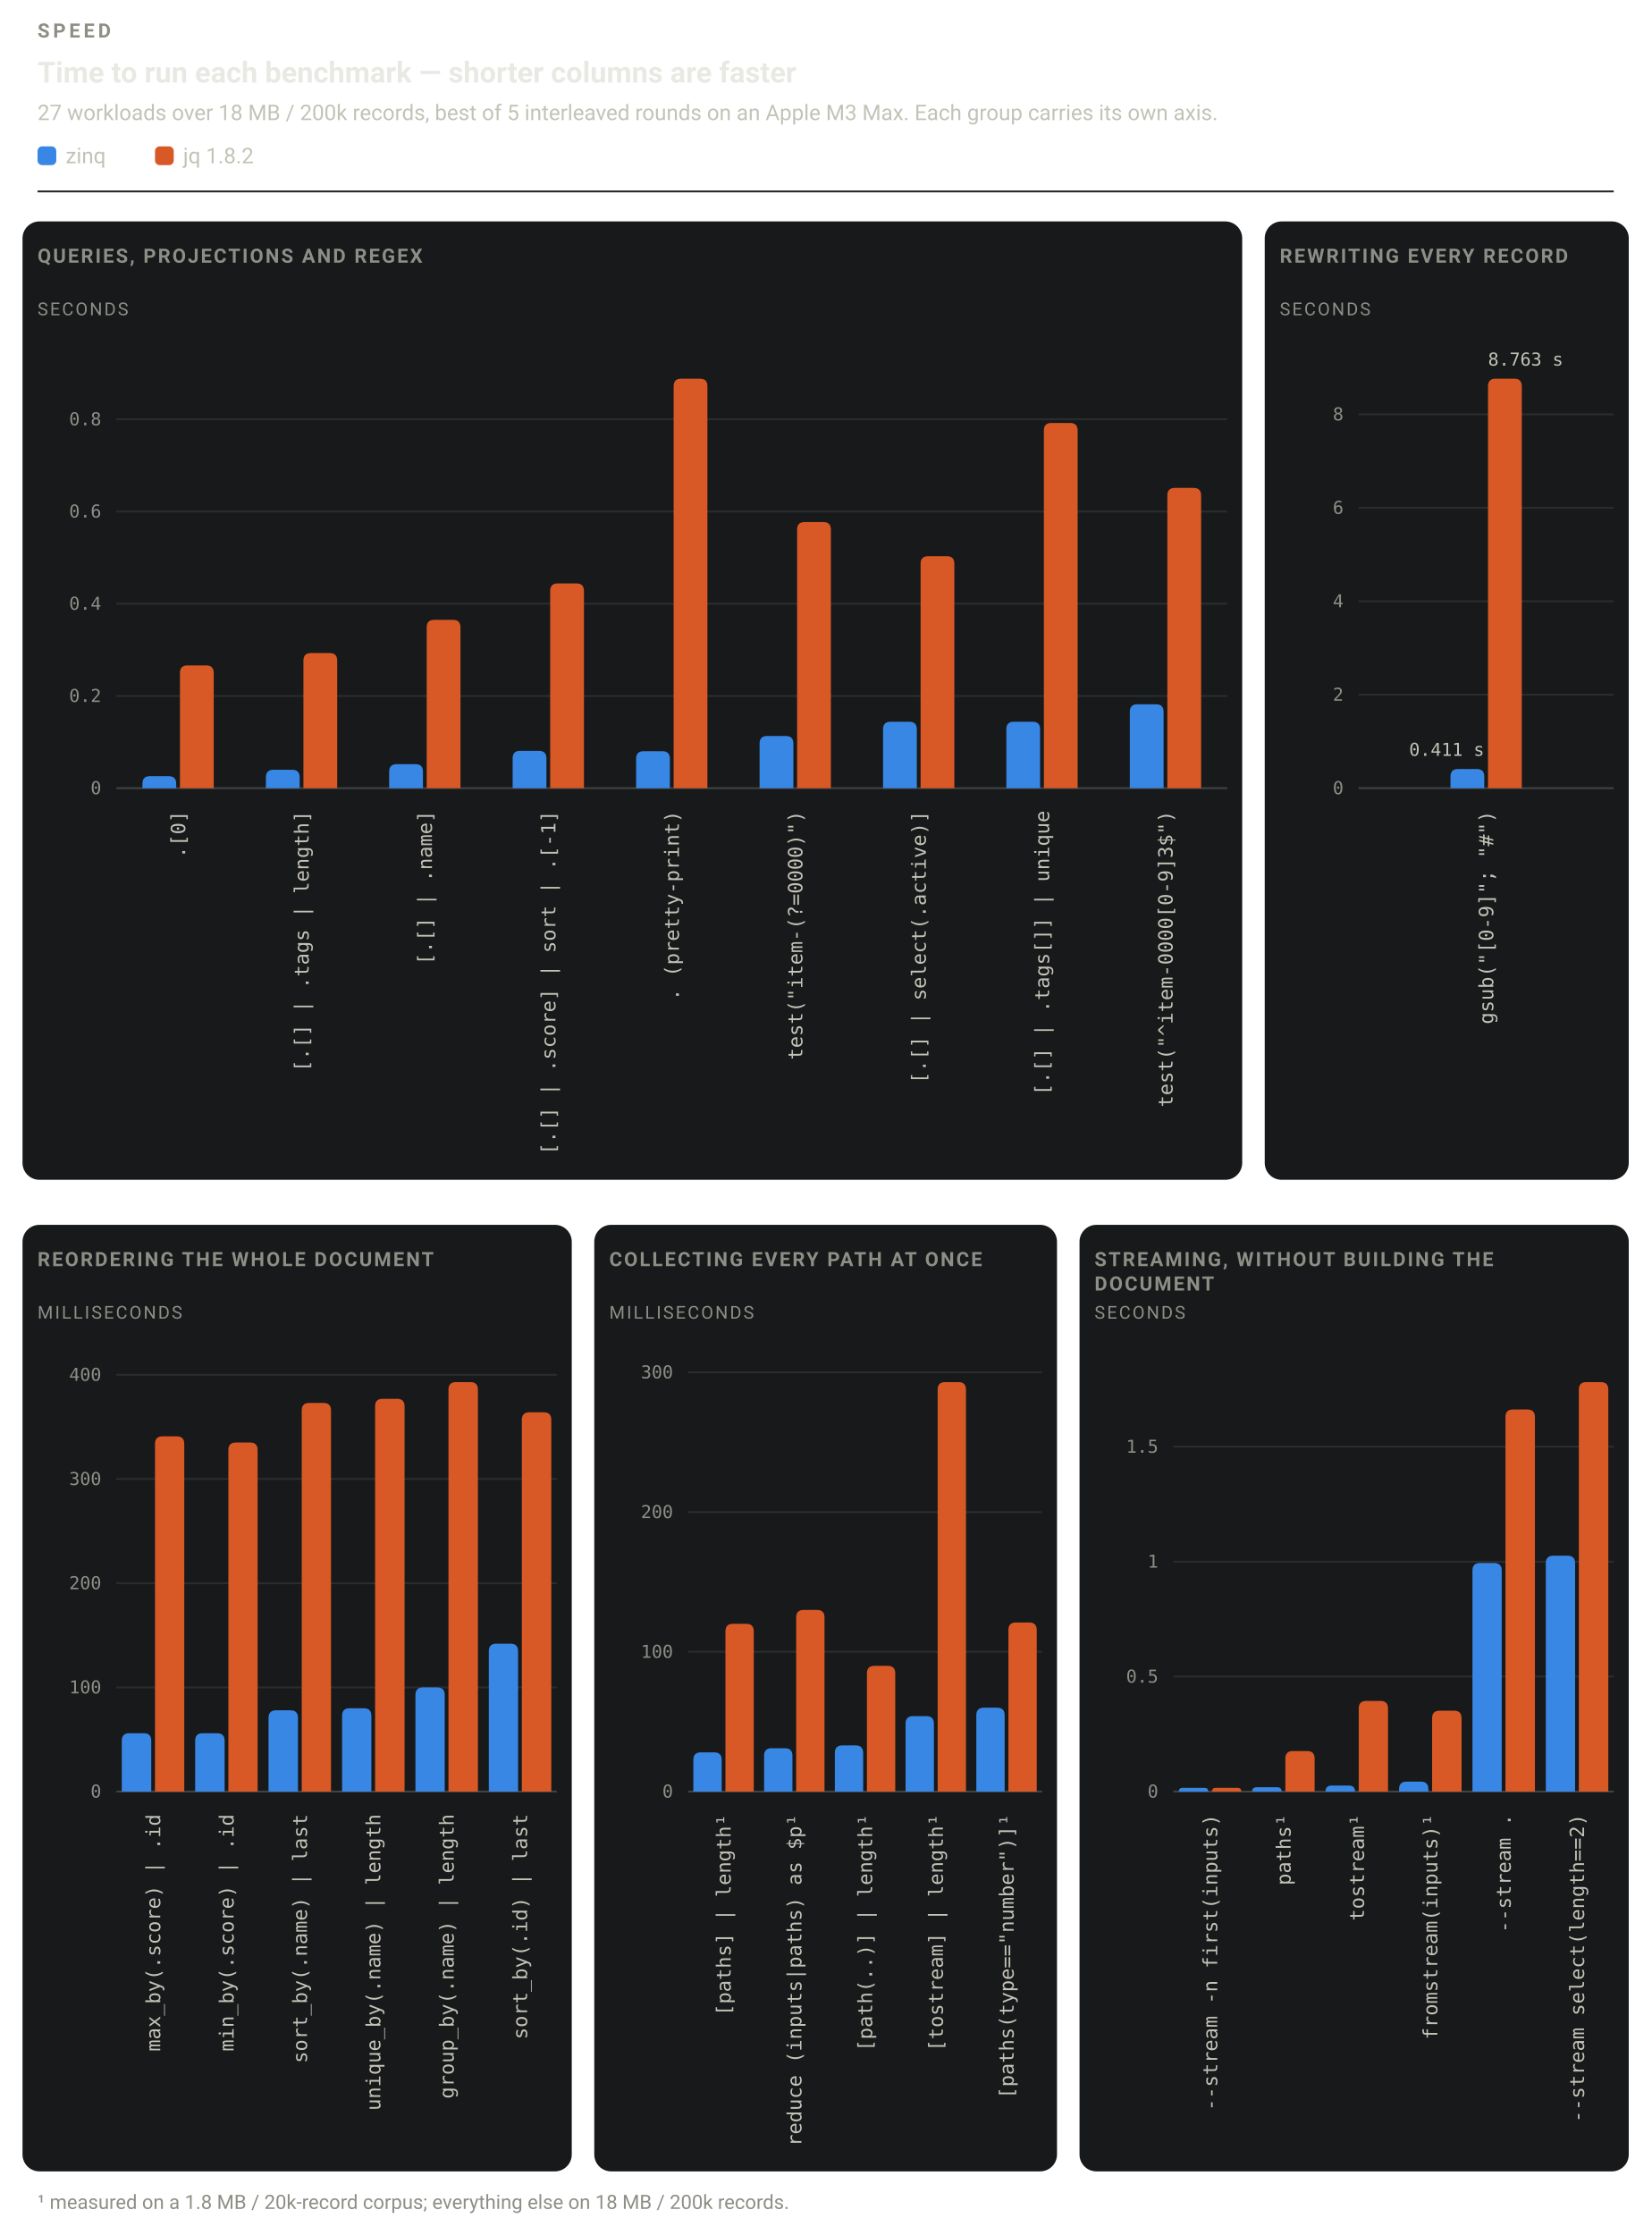
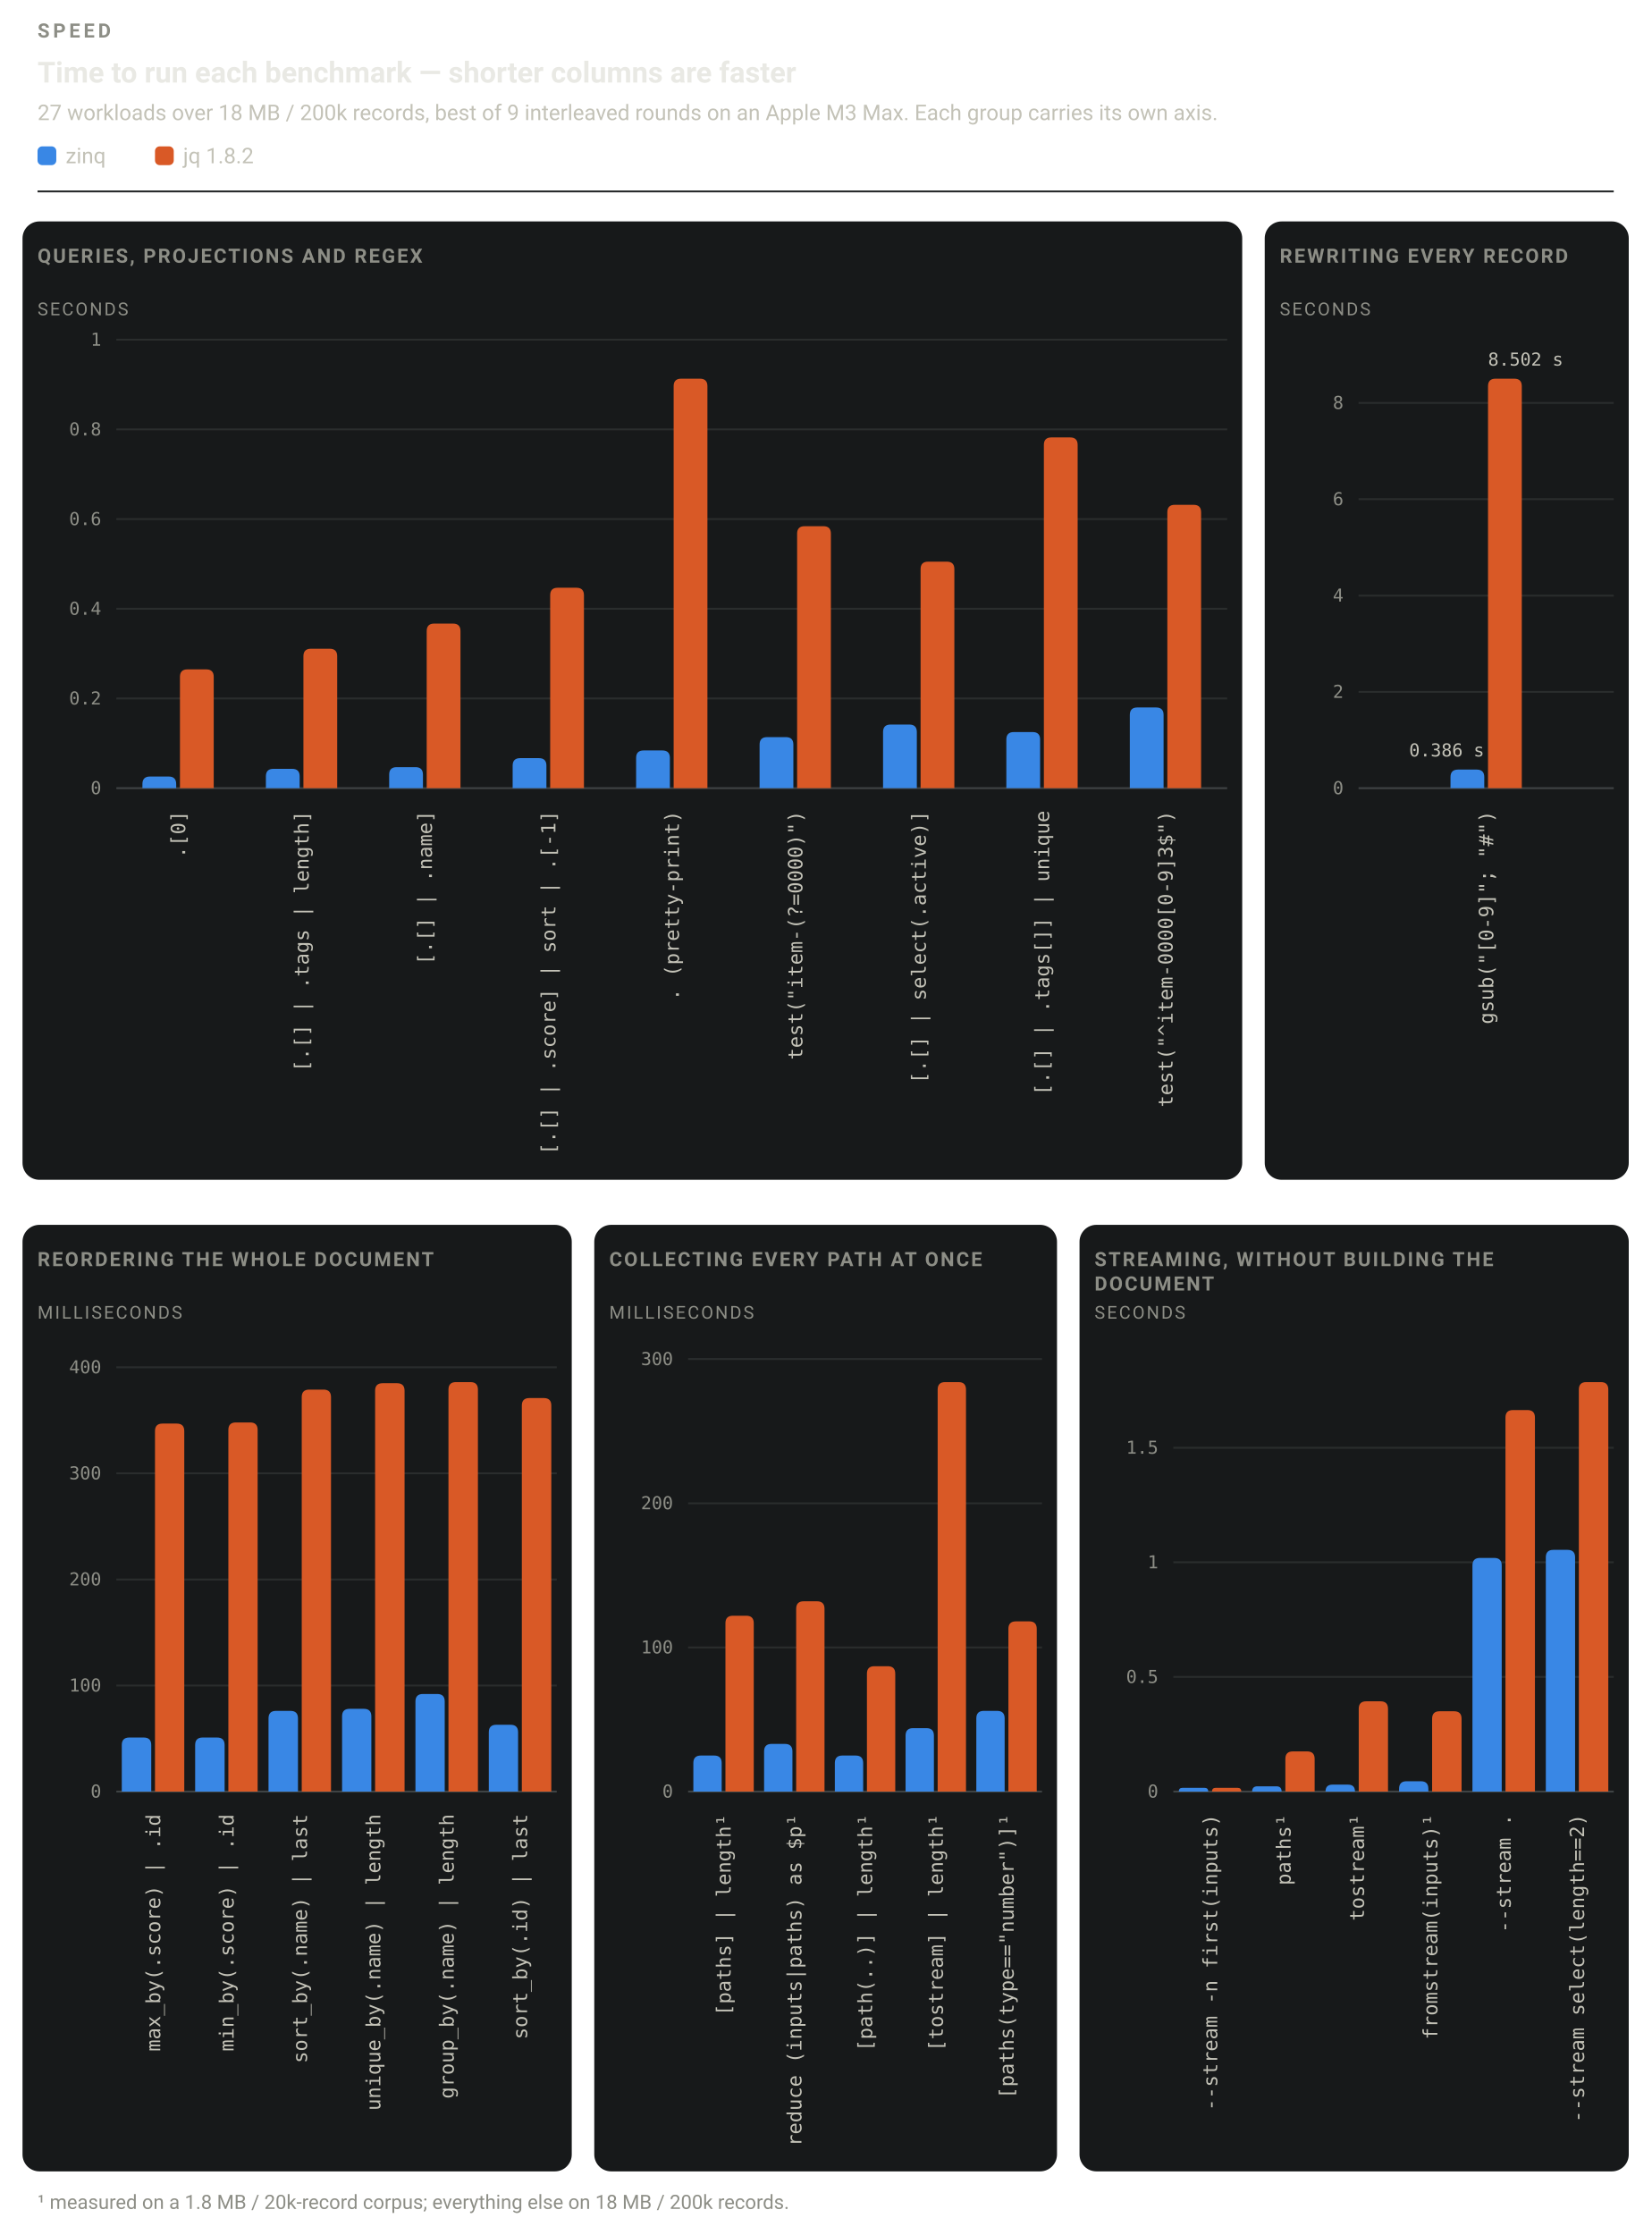
<svg xmlns="http://www.w3.org/2000/svg" width="880" height="1191" viewBox="0 0 880 1191" role="img" aria-label="Time to run 27 workloads, zinq against jq 1.8.2, over 18 MB / 200k records. zinq is ahead on all 27.">
  <text x="20" y="20" font-family="ui-sans-serif, system-ui, -apple-system, Segoe UI, Roboto, sans-serif" font-size="10.5" font-weight="600" letter-spacing="1.8" fill="#8d8e86">SPEED</text>
  <text x="20" y="44" font-family="ui-sans-serif, system-ui, -apple-system, Segoe UI, Roboto, sans-serif" font-size="15.5" font-weight="600" fill="#e9e9e4">Time to run each benchmark — shorter columns are faster</text>
-   <text x="20" y="64" font-family="ui-sans-serif, system-ui, -apple-system, Segoe UI, Roboto, sans-serif" font-size="11.5" fill="#c3c2b7">27 workloads over 18 MB / 200k records, best of 5 interleaved rounds on an Apple M3 Max. Each group carries its own axis.</text>
+   <text x="20" y="64" font-family="ui-sans-serif, system-ui, -apple-system, Segoe UI, Roboto, sans-serif" font-size="11.5" fill="#c3c2b7">27 workloads over 18 MB / 200k records, best of 9 interleaved rounds on an Apple M3 Max. Each group carries its own axis.</text>
  <rect x="20" y="78" width="10" height="10" rx="2.5" fill="#3987e5" />
  <text x="35" y="87" font-family="ui-sans-serif, system-ui, -apple-system, Segoe UI, Roboto, sans-serif" font-size="11.5" fill="#c3c2b7">zinq</text>
  <rect x="82.6" y="78" width="10" height="10" rx="2.5" fill="#d95926" />
  <text x="97.6" y="87" font-family="ui-sans-serif, system-ui, -apple-system, Segoe UI, Roboto, sans-serif" font-size="11.5" fill="#c3c2b7">jq 1.8.2</text>
  <line x1="20" y1="102" x2="860" y2="102" stroke="#26292a" stroke-width="1" />
  <rect x="12.0" y="118" width="650.0" height="510.7" rx="9" fill="#17191a" />
  <text x="20" y="140" font-family="ui-sans-serif, system-ui, -apple-system, Segoe UI, Roboto, sans-serif" font-size="10.5" font-weight="600" letter-spacing="1" fill="#8d8e86">QUERIES, PROJECTIONS AND REGEX</text>
  <text x="20" y="168" font-family="ui-sans-serif, system-ui, -apple-system, Segoe UI, Roboto, sans-serif" font-size="9.5" letter-spacing="1" fill="#8d8e86">SECONDS</text>
  <text x="54" y="423.2" font-family="ui-monospace, SFMono-Regular, Menlo, Consolas, monospace" font-size="9.5" text-anchor="end" fill="#8d8e86">0</text>
-   <line x1="62.0" y1="370.9" x2="654.0" y2="370.9" stroke="#2a2d2d" stroke-width="1" />
-   <text x="54" y="374.06" font-family="ui-monospace, SFMono-Regular, Menlo, Consolas, monospace" font-size="9.5" text-anchor="end" fill="#8d8e86">0.2</text>
-   <line x1="62.0" y1="321.7" x2="654.0" y2="321.7" stroke="#2a2d2d" stroke-width="1" />
-   <text x="54" y="324.92" font-family="ui-monospace, SFMono-Regular, Menlo, Consolas, monospace" font-size="9.5" text-anchor="end" fill="#8d8e86">0.4</text>
-   <line x1="62.0" y1="272.6" x2="654.0" y2="272.6" stroke="#2a2d2d" stroke-width="1" />
-   <text x="54" y="275.78" font-family="ui-monospace, SFMono-Regular, Menlo, Consolas, monospace" font-size="9.5" text-anchor="end" fill="#8d8e86">0.6</text>
-   <line x1="62.0" y1="223.4" x2="654.0" y2="223.4" stroke="#2a2d2d" stroke-width="1" />
-   <text x="54" y="226.64" font-family="ui-monospace, SFMono-Regular, Menlo, Consolas, monospace" font-size="9.5" text-anchor="end" fill="#8d8e86">0.8</text>
+   <line x1="62.0" y1="372.2" x2="654.0" y2="372.2" stroke="#2a2d2d" stroke-width="1" />
+   <text x="54" y="375.406" font-family="ui-monospace, SFMono-Regular, Menlo, Consolas, monospace" font-size="9.5" text-anchor="end" fill="#8d8e86">0.2</text>
+   <line x1="62.0" y1="324.4" x2="654.0" y2="324.4" stroke="#2a2d2d" stroke-width="1" />
+   <text x="54" y="327.611" font-family="ui-monospace, SFMono-Regular, Menlo, Consolas, monospace" font-size="9.5" text-anchor="end" fill="#8d8e86">0.4</text>
+   <line x1="62.0" y1="276.6" x2="654.0" y2="276.6" stroke="#2a2d2d" stroke-width="1" />
+   <text x="54" y="279.817" font-family="ui-monospace, SFMono-Regular, Menlo, Consolas, monospace" font-size="9.5" text-anchor="end" fill="#8d8e86">0.6</text>
+   <line x1="62.0" y1="228.8" x2="654.0" y2="228.8" stroke="#2a2d2d" stroke-width="1" />
+   <text x="54" y="232.022" font-family="ui-monospace, SFMono-Regular, Menlo, Consolas, monospace" font-size="9.5" text-anchor="end" fill="#8d8e86">0.8</text>
+   <line x1="62.0" y1="181.0" x2="654.0" y2="181.0" stroke="#2a2d2d" stroke-width="1" />
+   <text x="54" y="184.228" font-family="ui-monospace, SFMono-Regular, Menlo, Consolas, monospace" font-size="9.5" text-anchor="end" fill="#8d8e86">1</text>
  <line x1="62.0" y1="420.0" x2="654.0" y2="420.0" stroke="#3f4344" stroke-width="1" />
-   <path d="M75.9 420.0L75.9 417.6Q75.9 413.6 79.9 413.6L89.9 413.6Q93.9 413.6 93.9 417.6L93.9 420.0Z" fill="#3987e5" />
-   <path d="M95.9 420.0L95.9 358.6Q95.9 354.6 99.9 354.6L109.9 354.6Q113.9 354.6 113.9 358.6L113.9 420.0Z" fill="#d95926" />
-   <path d="M141.7 420.0L141.7 414.2Q141.7 410.2 145.7 410.2L155.7 410.2Q159.7 410.2 159.7 414.2L159.7 420.0Z" fill="#3987e5" />
-   <path d="M161.7 420.0L161.7 352.0Q161.7 348.0 165.7 348.0L175.7 348.0Q179.7 348.0 179.7 352.0L179.7 420.0Z" fill="#d95926" />
-   <path d="M207.4 420.0L207.4 411.2Q207.4 407.2 211.4 407.2L221.4 407.2Q225.4 407.2 225.4 411.2L225.4 420.0Z" fill="#3987e5" />
-   <path d="M227.4 420.0L227.4 334.3Q227.4 330.3 231.4 330.3L241.4 330.3Q245.4 330.3 245.4 334.3L245.4 420.0Z" fill="#d95926" />
-   <path d="M273.2 420.0L273.2 404.1Q273.2 400.1 277.2 400.1L287.2 400.1Q291.2 400.1 291.2 404.1L291.2 420.0Z" fill="#3987e5" />
-   <path d="M293.2 420.0L293.2 314.9Q293.2 310.9 297.2 310.9L307.2 310.9Q311.2 310.9 311.2 314.9L311.2 420.0Z" fill="#d95926" />
-   <path d="M339.0 420.0L339.0 404.3Q339.0 400.3 343.0 400.3L353.0 400.3Q357.0 400.3 357.0 404.3L357.0 420.0Z" fill="#3987e5" />
+   <path d="M75.9 420.0L75.9 417.8Q75.9 413.8 79.9 413.8L89.9 413.8Q93.9 413.8 93.9 417.8L93.9 420.0Z" fill="#3987e5" />
+   <path d="M95.9 420.0L95.9 360.7Q95.9 356.7 99.9 356.7L109.9 356.7Q113.9 356.7 113.9 360.7L113.9 420.0Z" fill="#d95926" />
+   <path d="M141.7 420.0L141.7 413.7Q141.7 409.7 145.7 409.7L155.7 409.7Q159.7 409.7 159.7 413.7L159.7 420.0Z" fill="#3987e5" />
+   <path d="M161.7 420.0L161.7 349.7Q161.7 345.7 165.7 345.7L175.7 345.7Q179.7 345.7 179.7 349.7L179.7 420.0Z" fill="#d95926" />
+   <path d="M207.4 420.0L207.4 412.8Q207.4 408.8 211.4 408.8L221.4 408.8Q225.4 408.8 225.4 412.8L225.4 420.0Z" fill="#3987e5" />
+   <path d="M227.4 420.0L227.4 336.3Q227.4 332.3 231.4 332.3L241.4 332.3Q245.4 332.3 245.4 336.3L245.4 420.0Z" fill="#d95926" />
+   <path d="M273.2 420.0L273.2 408.0Q273.2 404.0 277.2 404.0L287.2 404.0Q291.2 404.0 291.2 408.0L291.2 420.0Z" fill="#3987e5" />
+   <path d="M293.2 420.0L293.2 317.2Q293.2 313.2 297.2 313.2L307.2 313.2Q311.2 313.2 311.2 317.2L311.2 420.0Z" fill="#d95926" />
+   <path d="M339.0 420.0L339.0 403.9Q339.0 399.9 343.0 399.9L353.0 399.9Q357.0 399.9 357.0 403.9L357.0 420.0Z" fill="#3987e5" />
  <path d="M359.0 420.0L359.0 205.8Q359.0 201.8 363.0 201.8L373.0 201.8Q377.0 201.8 377.0 205.8L377.0 420.0Z" fill="#d95926" />
-   <path d="M404.8 420.0L404.8 396.2Q404.8 392.2 408.8 392.2L418.8 392.2Q422.8 392.2 422.8 396.2L422.8 420.0Z" fill="#3987e5" />
-   <path d="M424.8 420.0L424.8 282.2Q424.8 278.2 428.8 278.2L438.8 278.2Q442.8 278.2 442.8 282.2L442.8 420.0Z" fill="#d95926" />
-   <path d="M470.6 420.0L470.6 388.6Q470.6 384.6 474.6 384.6L484.6 384.6Q488.6 384.6 488.6 388.6L488.6 420.0Z" fill="#3987e5" />
-   <path d="M490.6 420.0L490.6 300.4Q490.6 296.4 494.6 296.4L504.6 296.4Q508.6 296.4 508.6 300.4L508.6 420.0Z" fill="#d95926" />
-   <path d="M536.3 420.0L536.3 388.6Q536.3 384.6 540.3 384.6L550.3 384.6Q554.3 384.6 554.3 388.6L554.3 420.0Z" fill="#3987e5" />
-   <path d="M556.3 420.0L556.3 229.4Q556.3 225.4 560.3 225.4L570.3 225.4Q574.3 225.4 574.3 229.4L574.3 420.0Z" fill="#d95926" />
-   <path d="M602.1 420.0L602.1 379.3Q602.1 375.3 606.1 375.3L616.1 375.3Q620.1 375.3 620.1 379.3L620.1 420.0Z" fill="#3987e5" />
-   <path d="M622.1 420.0L622.1 264.0Q622.1 260.0 626.1 260.0L636.1 260.0Q640.1 260.0 640.1 264.0L640.1 420.0Z" fill="#d95926" />
+   <path d="M404.8 420.0L404.8 396.8Q404.8 392.8 408.8 392.8L418.8 392.8Q422.8 392.8 422.8 396.8L422.8 420.0Z" fill="#3987e5" />
+   <path d="M424.8 420.0L424.8 284.4Q424.8 280.4 428.8 280.4L438.8 280.4Q442.8 280.4 442.8 284.4L442.8 420.0Z" fill="#d95926" />
+   <path d="M470.6 420.0L470.6 390.1Q470.6 386.1 474.6 386.1L484.6 386.1Q488.6 386.1 488.6 390.1L488.6 420.0Z" fill="#3987e5" />
+   <path d="M490.6 420.0L490.6 303.3Q490.6 299.3 494.6 299.3L504.6 299.3Q508.6 299.3 508.6 303.3L508.6 420.0Z" fill="#d95926" />
+   <path d="M536.3 420.0L536.3 394.1Q536.3 390.1 540.3 390.1L550.3 390.1Q554.3 390.1 554.3 394.1L554.3 420.0Z" fill="#3987e5" />
+   <path d="M556.3 420.0L556.3 237.1Q556.3 233.1 560.3 233.1L570.3 233.1Q574.3 233.1 574.3 237.1L574.3 420.0Z" fill="#d95926" />
+   <path d="M602.1 420.0L602.1 381.0Q602.1 377.0 606.1 377.0L616.1 377.0Q620.1 377.0 620.1 381.0L620.1 420.0Z" fill="#3987e5" />
+   <path d="M622.1 420.0L622.1 273.0Q622.1 269.0 626.1 269.0L636.1 269.0Q640.1 269.0 640.1 273.0L640.1 420.0Z" fill="#d95926" />
  <text x="98.689" y="432" font-family="ui-monospace, SFMono-Regular, Menlo, Consolas, monospace" font-size="10.5" text-anchor="end" transform="rotate(-90 98.7 432.0)" fill="#c3c2b7">.[0]</text>
  <text x="164.467" y="432" font-family="ui-monospace, SFMono-Regular, Menlo, Consolas, monospace" font-size="10.5" text-anchor="end" transform="rotate(-90 164.5 432.0)" fill="#c3c2b7">[.[] | .tags | length]</text>
  <text x="230.244" y="432" font-family="ui-monospace, SFMono-Regular, Menlo, Consolas, monospace" font-size="10.5" text-anchor="end" transform="rotate(-90 230.2 432.0)" fill="#c3c2b7">[.[] | .name]</text>
  <text x="296.022" y="432" font-family="ui-monospace, SFMono-Regular, Menlo, Consolas, monospace" font-size="10.5" text-anchor="end" transform="rotate(-90 296.0 432.0)" fill="#c3c2b7">[.[] | .score] | sort | .[-1]</text>
  <text x="361.8" y="432" font-family="ui-monospace, SFMono-Regular, Menlo, Consolas, monospace" font-size="10.5" text-anchor="end" transform="rotate(-90 361.8 432.0)" fill="#c3c2b7">. (pretty-print)</text>
  <text x="427.578" y="432" font-family="ui-monospace, SFMono-Regular, Menlo, Consolas, monospace" font-size="10.5" text-anchor="end" transform="rotate(-90 427.6 432.0)" fill="#c3c2b7">test("item-(?=0000)")</text>
  <text x="493.356" y="432" font-family="ui-monospace, SFMono-Regular, Menlo, Consolas, monospace" font-size="10.5" text-anchor="end" transform="rotate(-90 493.4 432.0)" fill="#c3c2b7">[.[] | select(.active)]</text>
  <text x="559.133" y="432" font-family="ui-monospace, SFMono-Regular, Menlo, Consolas, monospace" font-size="10.5" text-anchor="end" transform="rotate(-90 559.1 432.0)" fill="#c3c2b7">[.[] | .tags[]] | unique</text>
  <text x="624.911" y="432" font-family="ui-monospace, SFMono-Regular, Menlo, Consolas, monospace" font-size="10.5" text-anchor="end" transform="rotate(-90 624.9 432.0)" fill="#c3c2b7">test("^item-0000[0-9]3$")</text>
  <rect x="674.0" y="118" width="194.0" height="510.7" rx="9" fill="#17191a" />
  <text x="682" y="140" font-family="ui-sans-serif, system-ui, -apple-system, Segoe UI, Roboto, sans-serif" font-size="10.5" font-weight="600" letter-spacing="1" fill="#8d8e86">REWRITING EVERY RECORD</text>
  <text x="682" y="168" font-family="ui-sans-serif, system-ui, -apple-system, Segoe UI, Roboto, sans-serif" font-size="9.5" letter-spacing="1" fill="#8d8e86">SECONDS</text>
  <text x="716" y="423.2" font-family="ui-monospace, SFMono-Regular, Menlo, Consolas, monospace" font-size="9.5" text-anchor="end" fill="#8d8e86">0</text>
-   <line x1="724.0" y1="370.2" x2="860.0" y2="370.2" stroke="#2a2d2d" stroke-width="1" />
-   <text x="716" y="373.404" font-family="ui-monospace, SFMono-Regular, Menlo, Consolas, monospace" font-size="9.5" text-anchor="end" fill="#8d8e86">2</text>
-   <line x1="724.0" y1="320.4" x2="860.0" y2="320.4" stroke="#2a2d2d" stroke-width="1" />
-   <text x="716" y="323.608" font-family="ui-monospace, SFMono-Regular, Menlo, Consolas, monospace" font-size="9.5" text-anchor="end" fill="#8d8e86">4</text>
-   <line x1="724.0" y1="270.6" x2="860.0" y2="270.6" stroke="#2a2d2d" stroke-width="1" />
-   <text x="716" y="273.812" font-family="ui-monospace, SFMono-Regular, Menlo, Consolas, monospace" font-size="9.5" text-anchor="end" fill="#8d8e86">6</text>
-   <line x1="724.0" y1="220.8" x2="860.0" y2="220.8" stroke="#2a2d2d" stroke-width="1" />
-   <text x="716" y="224.015" font-family="ui-monospace, SFMono-Regular, Menlo, Consolas, monospace" font-size="9.5" text-anchor="end" fill="#8d8e86">8</text>
+   <line x1="724.0" y1="368.7" x2="860.0" y2="368.7" stroke="#2a2d2d" stroke-width="1" />
+   <text x="716" y="371.875" font-family="ui-monospace, SFMono-Regular, Menlo, Consolas, monospace" font-size="9.5" text-anchor="end" fill="#8d8e86">2</text>
+   <line x1="724.0" y1="317.4" x2="860.0" y2="317.4" stroke="#2a2d2d" stroke-width="1" />
+   <text x="716" y="320.55" font-family="ui-monospace, SFMono-Regular, Menlo, Consolas, monospace" font-size="9.5" text-anchor="end" fill="#8d8e86">4</text>
+   <line x1="724.0" y1="266.0" x2="860.0" y2="266.0" stroke="#2a2d2d" stroke-width="1" />
+   <text x="716" y="269.226" font-family="ui-monospace, SFMono-Regular, Menlo, Consolas, monospace" font-size="9.5" text-anchor="end" fill="#8d8e86">6</text>
+   <line x1="724.0" y1="214.7" x2="860.0" y2="214.7" stroke="#2a2d2d" stroke-width="1" />
+   <text x="716" y="217.901" font-family="ui-monospace, SFMono-Regular, Menlo, Consolas, monospace" font-size="9.5" text-anchor="end" fill="#8d8e86">8</text>
  <line x1="724.0" y1="420.0" x2="860.0" y2="420.0" stroke="#3f4344" stroke-width="1" />
-   <path d="M773.0 420.0L773.0 413.8Q773.0 409.8 777.0 409.8L787.0 409.8Q791.0 409.8 791.0 413.8L791.0 420.0Z" fill="#3987e5" />
+   <path d="M773.0 420.0L773.0 414.1Q773.0 410.1 777.0 410.1L787.0 410.1Q791.0 410.1 791.0 414.1L791.0 420.0Z" fill="#3987e5" />
  <path d="M793.0 420.0L793.0 205.8Q793.0 201.8 797.0 201.8L807.0 201.8Q811.0 201.8 811.0 205.8L811.0 420.0Z" fill="#d95926" />
-   <text x="791" y="402.767" font-family="ui-monospace, SFMono-Regular, Menlo, Consolas, monospace" font-size="9.5" text-anchor="end" fill="#c3c2b7">0.411 s</text>
-   <text x="793" y="194.818" font-family="ui-monospace, SFMono-Regular, Menlo, Consolas, monospace" font-size="9.5" text-anchor="start" fill="#c3c2b7">8.763 s</text>
+   <text x="791" y="403.094" font-family="ui-monospace, SFMono-Regular, Menlo, Consolas, monospace" font-size="9.5" text-anchor="end" fill="#c3c2b7">0.386 s</text>
+   <text x="793" y="194.818" font-family="ui-monospace, SFMono-Regular, Menlo, Consolas, monospace" font-size="9.5" text-anchor="start" fill="#c3c2b7">8.502 s</text>
  <text x="795.8" y="432" font-family="ui-monospace, SFMono-Regular, Menlo, Consolas, monospace" font-size="10.5" text-anchor="end" transform="rotate(-90 795.8 432.0)" fill="#c3c2b7">gsub("[0-9]"; "#")</text>
  <rect x="12.0" y="652.7" width="292.7" height="504.4" rx="9" fill="#17191a" />
  <text x="20" y="674.7" font-family="ui-sans-serif, system-ui, -apple-system, Segoe UI, Roboto, sans-serif" font-size="10.5" font-weight="600" letter-spacing="1" fill="#8d8e86">REORDERING THE WHOLE DOCUMENT</text>
  <text x="20" y="702.7" font-family="ui-sans-serif, system-ui, -apple-system, Segoe UI, Roboto, sans-serif" font-size="9.5" letter-spacing="1" fill="#8d8e86">MILLISECONDS</text>
  <text x="54" y="957.9" font-family="ui-monospace, SFMono-Regular, Menlo, Consolas, monospace" font-size="9.5" text-anchor="end" fill="#8d8e86">0</text>
-   <line x1="62.0" y1="899.2" x2="296.7" y2="899.2" stroke="#2a2d2d" stroke-width="1" />
-   <text x="54" y="902.383" font-family="ui-monospace, SFMono-Regular, Menlo, Consolas, monospace" font-size="9.5" text-anchor="end" fill="#8d8e86">100</text>
-   <line x1="62.0" y1="843.7" x2="296.7" y2="843.7" stroke="#2a2d2d" stroke-width="1" />
-   <text x="54" y="846.866" font-family="ui-monospace, SFMono-Regular, Menlo, Consolas, monospace" font-size="9.5" text-anchor="end" fill="#8d8e86">200</text>
-   <line x1="62.0" y1="788.1" x2="296.7" y2="788.1" stroke="#2a2d2d" stroke-width="1" />
-   <text x="54" y="791.349" font-family="ui-monospace, SFMono-Regular, Menlo, Consolas, monospace" font-size="9.5" text-anchor="end" fill="#8d8e86">300</text>
-   <line x1="62.0" y1="732.6" x2="296.7" y2="732.6" stroke="#2a2d2d" stroke-width="1" />
-   <text x="54" y="735.832" font-family="ui-monospace, SFMono-Regular, Menlo, Consolas, monospace" font-size="9.5" text-anchor="end" fill="#8d8e86">400</text>
+   <line x1="62.0" y1="898.2" x2="296.7" y2="898.2" stroke="#2a2d2d" stroke-width="1" />
+   <text x="54" y="901.376" font-family="ui-monospace, SFMono-Regular, Menlo, Consolas, monospace" font-size="9.5" text-anchor="end" fill="#8d8e86">100</text>
+   <line x1="62.0" y1="841.7" x2="296.7" y2="841.7" stroke="#2a2d2d" stroke-width="1" />
+   <text x="54" y="844.852" font-family="ui-monospace, SFMono-Regular, Menlo, Consolas, monospace" font-size="9.5" text-anchor="end" fill="#8d8e86">200</text>
+   <line x1="62.0" y1="785.1" x2="296.7" y2="785.1" stroke="#2a2d2d" stroke-width="1" />
+   <text x="54" y="788.329" font-family="ui-monospace, SFMono-Regular, Menlo, Consolas, monospace" font-size="9.5" text-anchor="end" fill="#8d8e86">300</text>
+   <line x1="62.0" y1="728.6" x2="296.7" y2="728.6" stroke="#2a2d2d" stroke-width="1" />
+   <text x="54" y="731.805" font-family="ui-monospace, SFMono-Regular, Menlo, Consolas, monospace" font-size="9.5" text-anchor="end" fill="#8d8e86">400</text>
  <line x1="62.0" y1="954.7" x2="296.7" y2="954.7" stroke="#3f4344" stroke-width="1" />
-   <path d="M64.9 954.7L64.9 927.6Q64.9 923.6 68.9 923.6L76.6 923.6Q80.6 923.6 80.6 927.6L80.6 954.7Z" fill="#3987e5" />
-   <path d="M82.6 954.7L82.6 769.4Q82.6 765.4 86.6 765.4L94.2 765.4Q98.2 765.4 98.2 769.4L98.2 954.7Z" fill="#d95926" />
-   <path d="M104.0 954.7L104.0 927.6Q104.0 923.6 108.0 923.6L115.7 923.6Q119.7 923.6 119.7 927.6L119.7 954.7Z" fill="#3987e5" />
-   <path d="M121.7 954.7L121.7 772.7Q121.7 768.7 125.7 768.7L133.3 768.7Q137.3 768.7 137.3 772.7L137.3 954.7Z" fill="#d95926" />
-   <path d="M143.1 954.7L143.1 915.4Q143.1 911.4 147.1 911.4L154.8 911.4Q158.8 911.4 158.8 915.4L158.8 954.7Z" fill="#3987e5" />
-   <path d="M160.8 954.7L160.8 751.6Q160.8 747.6 164.8 747.6L172.4 747.6Q176.4 747.6 176.4 751.6L176.4 954.7Z" fill="#d95926" />
-   <path d="M182.3 954.7L182.3 914.3Q182.3 910.3 186.3 910.3L193.9 910.3Q197.9 910.3 197.9 914.3L197.9 954.7Z" fill="#3987e5" />
-   <path d="M199.9 954.7L199.9 749.4Q199.9 745.4 203.9 745.4L211.6 745.4Q215.6 745.4 215.6 749.4L215.6 954.7Z" fill="#d95926" />
-   <path d="M221.4 954.7L221.4 903.2Q221.4 899.2 225.4 899.2L233.0 899.2Q237.0 899.2 237.0 903.2L237.0 954.7Z" fill="#3987e5" />
+   <path d="M64.9 954.7L64.9 929.9Q64.9 925.9 68.9 925.9L76.6 925.9Q80.6 925.9 80.6 929.9L80.6 954.7Z" fill="#3987e5" />
+   <path d="M82.6 954.7L82.6 762.6Q82.6 758.6 86.6 758.6L94.2 758.6Q98.2 758.6 98.2 762.6L98.2 954.7Z" fill="#d95926" />
+   <path d="M104.0 954.7L104.0 929.9Q104.0 925.9 108.0 925.9L115.7 925.9Q119.7 925.9 119.7 929.9L119.7 954.7Z" fill="#3987e5" />
+   <path d="M121.7 954.7L121.7 762.0Q121.7 758.0 125.7 758.0L133.3 758.0Q137.3 758.0 137.3 762.0L137.3 954.7Z" fill="#d95926" />
+   <path d="M143.1 954.7L143.1 915.7Q143.1 911.7 147.1 911.7L154.8 911.7Q158.8 911.7 158.8 915.7L158.8 954.7Z" fill="#3987e5" />
+   <path d="M160.8 954.7L160.8 744.5Q160.8 740.5 164.8 740.5L172.4 740.5Q176.4 740.5 176.4 744.5L176.4 954.7Z" fill="#d95926" />
+   <path d="M182.3 954.7L182.3 914.6Q182.3 910.6 186.3 910.6L193.9 910.6Q197.9 910.6 197.9 914.6L197.9 954.7Z" fill="#3987e5" />
+   <path d="M199.9 954.7L199.9 741.1Q199.9 737.1 203.9 737.1L211.6 737.1Q215.6 737.1 215.6 741.1L215.6 954.7Z" fill="#d95926" />
+   <path d="M221.4 954.7L221.4 906.7Q221.4 902.7 225.4 902.7L233.0 902.7Q237.0 902.7 237.0 906.7L237.0 954.7Z" fill="#3987e5" />
  <path d="M239.0 954.7L239.0 740.5Q239.0 736.5 243.0 736.5L250.7 736.5Q254.7 736.5 254.7 740.5L254.7 954.7Z" fill="#d95926" />
-   <path d="M260.5 954.7L260.5 879.9Q260.5 875.9 264.5 875.9L272.1 875.9Q276.1 875.9 276.1 879.9L276.1 954.7Z" fill="#3987e5" />
-   <path d="M278.1 954.7L278.1 756.6Q278.1 752.6 282.1 752.6L289.8 752.6Q293.8 752.6 293.8 756.6L293.8 954.7Z" fill="#d95926" />
+   <path d="M260.5 954.7L260.5 923.1Q260.5 919.1 264.5 919.1L272.1 919.1Q276.1 919.1 276.1 923.1L276.1 954.7Z" fill="#3987e5" />
+   <path d="M278.1 954.7L278.1 749.0Q278.1 745.0 282.1 745.0L289.8 745.0Q293.8 745.0 293.8 749.0L293.8 954.7Z" fill="#d95926" />
  <text x="85.359" y="966.7" font-family="ui-monospace, SFMono-Regular, Menlo, Consolas, monospace" font-size="10.5" text-anchor="end" transform="rotate(-90 85.4 966.7)" fill="#c3c2b7">max_by(.score) | .id</text>
  <text x="124.476" y="966.7" font-family="ui-monospace, SFMono-Regular, Menlo, Consolas, monospace" font-size="10.5" text-anchor="end" transform="rotate(-90 124.5 966.7)" fill="#c3c2b7">min_by(.score) | .id</text>
  <text x="163.594" y="966.7" font-family="ui-monospace, SFMono-Regular, Menlo, Consolas, monospace" font-size="10.5" text-anchor="end" transform="rotate(-90 163.6 966.7)" fill="#c3c2b7">sort_by(.name) | last</text>
  <text x="202.712" y="966.7" font-family="ui-monospace, SFMono-Regular, Menlo, Consolas, monospace" font-size="10.5" text-anchor="end" transform="rotate(-90 202.7 966.7)" fill="#c3c2b7">unique_by(.name) | length</text>
  <text x="241.829" y="966.7" font-family="ui-monospace, SFMono-Regular, Menlo, Consolas, monospace" font-size="10.5" text-anchor="end" transform="rotate(-90 241.8 966.7)" fill="#c3c2b7">group_by(.name) | length</text>
  <text x="280.947" y="966.7" font-family="ui-monospace, SFMono-Regular, Menlo, Consolas, monospace" font-size="10.5" text-anchor="end" transform="rotate(-90 280.9 966.7)" fill="#c3c2b7">sort_by(.id) | last</text>
  <rect x="316.7" y="652.7" width="246.6" height="504.4" rx="9" fill="#17191a" />
  <text x="324.706" y="674.7" font-family="ui-sans-serif, system-ui, -apple-system, Segoe UI, Roboto, sans-serif" font-size="10.5" font-weight="600" letter-spacing="1" fill="#8d8e86">COLLECTING EVERY PATH AT ONCE</text>
  <text x="324.706" y="702.7" font-family="ui-sans-serif, system-ui, -apple-system, Segoe UI, Roboto, sans-serif" font-size="9.5" letter-spacing="1" fill="#8d8e86">MILLISECONDS</text>
  <text x="358.706" y="957.9" font-family="ui-monospace, SFMono-Regular, Menlo, Consolas, monospace" font-size="9.5" text-anchor="end" fill="#8d8e86">0</text>
-   <line x1="366.7" y1="880.2" x2="555.3" y2="880.2" stroke="#2a2d2d" stroke-width="1" />
-   <text x="358.706" y="883.435" font-family="ui-monospace, SFMono-Regular, Menlo, Consolas, monospace" font-size="9.5" text-anchor="end" fill="#8d8e86">100</text>
-   <line x1="366.7" y1="805.8" x2="555.3" y2="805.8" stroke="#2a2d2d" stroke-width="1" />
-   <text x="358.706" y="808.97" font-family="ui-monospace, SFMono-Regular, Menlo, Consolas, monospace" font-size="9.5" text-anchor="end" fill="#8d8e86">200</text>
-   <line x1="366.7" y1="731.3" x2="555.3" y2="731.3" stroke="#2a2d2d" stroke-width="1" />
-   <text x="358.706" y="734.506" font-family="ui-monospace, SFMono-Regular, Menlo, Consolas, monospace" font-size="9.5" text-anchor="end" fill="#8d8e86">300</text>
+   <line x1="366.7" y1="877.9" x2="555.3" y2="877.9" stroke="#2a2d2d" stroke-width="1" />
+   <text x="358.706" y="881.075" font-family="ui-monospace, SFMono-Regular, Menlo, Consolas, monospace" font-size="9.5" text-anchor="end" fill="#8d8e86">100</text>
+   <line x1="366.7" y1="801.1" x2="555.3" y2="801.1" stroke="#2a2d2d" stroke-width="1" />
+   <text x="358.706" y="804.251" font-family="ui-monospace, SFMono-Regular, Menlo, Consolas, monospace" font-size="9.5" text-anchor="end" fill="#8d8e86">200</text>
+   <line x1="366.7" y1="724.2" x2="555.3" y2="724.2" stroke="#2a2d2d" stroke-width="1" />
+   <text x="358.706" y="727.426" font-family="ui-monospace, SFMono-Regular, Menlo, Consolas, monospace" font-size="9.5" text-anchor="end" fill="#8d8e86">300</text>
  <line x1="366.7" y1="954.7" x2="555.3" y2="954.7" stroke="#3f4344" stroke-width="1" />
-   <path d="M369.5 954.7L369.5 937.8Q369.5 933.8 373.5 933.8L380.6 933.8Q384.6 933.8 384.6 937.8L384.6 954.7Z" fill="#3987e5" />
-   <path d="M386.6 954.7L386.6 869.3Q386.6 865.3 390.6 865.3L397.7 865.3Q401.7 865.3 401.7 869.3L401.7 954.7Z" fill="#d95926" />
-   <path d="M407.2 954.7L407.2 935.6Q407.2 931.6 411.2 931.6L418.3 931.6Q422.3 931.6 422.3 935.6L422.3 954.7Z" fill="#3987e5" />
-   <path d="M424.3 954.7L424.3 861.9Q424.3 857.9 428.3 857.9L435.4 857.9Q439.4 857.9 439.4 861.9L439.4 954.7Z" fill="#d95926" />
-   <path d="M444.9 954.7L444.9 934.1Q444.9 930.1 448.9 930.1L456.0 930.1Q460.0 930.1 460.0 934.1L460.0 954.7Z" fill="#3987e5" />
-   <path d="M462.0 954.7L462.0 891.7Q462.0 887.7 466.0 887.7L473.1 887.7Q477.1 887.7 477.1 891.7L477.1 954.7Z" fill="#d95926" />
-   <path d="M482.6 954.7L482.6 918.5Q482.6 914.5 486.6 914.5L493.7 914.5Q497.7 914.5 497.7 918.5L497.7 954.7Z" fill="#3987e5" />
+   <path d="M369.5 954.7L369.5 939.5Q369.5 935.5 373.5 935.5L380.6 935.5Q384.6 935.5 384.6 939.5L384.6 954.7Z" fill="#3987e5" />
+   <path d="M386.6 954.7L386.6 865.0Q386.6 861.0 390.6 861.0L397.7 861.0Q401.7 861.0 401.7 865.0L401.7 954.7Z" fill="#d95926" />
+   <path d="M407.2 954.7L407.2 933.3Q407.2 929.3 411.2 929.3L418.3 929.3Q422.3 929.3 422.3 933.3L422.3 954.7Z" fill="#3987e5" />
+   <path d="M424.3 954.7L424.3 857.3Q424.3 853.3 428.3 853.3L435.4 853.3Q439.4 853.3 439.4 857.3L439.4 954.7Z" fill="#d95926" />
+   <path d="M444.9 954.7L444.9 939.5Q444.9 935.5 448.9 935.5L456.0 935.5Q460.0 935.5 460.0 939.5L460.0 954.7Z" fill="#3987e5" />
+   <path d="M462.0 954.7L462.0 891.9Q462.0 887.9 466.0 887.9L473.1 887.9Q477.1 887.9 477.1 891.9L477.1 954.7Z" fill="#d95926" />
+   <path d="M482.6 954.7L482.6 924.9Q482.6 920.9 486.6 920.9L493.7 920.9Q497.7 920.9 497.7 924.9L497.7 954.7Z" fill="#3987e5" />
  <path d="M499.7 954.7L499.7 740.5Q499.7 736.5 503.7 736.5L510.8 736.5Q514.8 736.5 514.8 740.5L514.8 954.7Z" fill="#d95926" />
-   <path d="M520.3 954.7L520.3 914.0Q520.3 910.0 524.3 910.0L531.4 910.0Q535.4 910.0 535.4 914.0L535.4 954.7Z" fill="#3987e5" />
-   <path d="M537.4 954.7L537.4 868.6Q537.4 864.6 541.4 864.6L548.5 864.6Q552.5 864.6 552.5 868.6L552.5 954.7Z" fill="#d95926" />
+   <path d="M520.3 954.7L520.3 915.7Q520.3 911.7 524.3 911.7L531.4 911.7Q535.4 911.7 535.4 915.7L535.4 954.7Z" fill="#3987e5" />
+   <path d="M537.4 954.7L537.4 868.0Q537.4 864.0 541.4 864.0L548.5 864.0Q552.5 864.0 552.5 868.0L552.5 954.7Z" fill="#d95926" />
  <text x="389.365" y="966.7" font-family="ui-monospace, SFMono-Regular, Menlo, Consolas, monospace" font-size="10.5" text-anchor="end" transform="rotate(-90 389.4 966.7)" fill="#c3c2b7">[paths] | length¹</text>
  <text x="427.082" y="966.7" font-family="ui-monospace, SFMono-Regular, Menlo, Consolas, monospace" font-size="10.5" text-anchor="end" transform="rotate(-90 427.1 966.7)" fill="#c3c2b7">reduce (inputs|paths) as $p¹</text>
  <text x="464.8" y="966.7" font-family="ui-monospace, SFMono-Regular, Menlo, Consolas, monospace" font-size="10.5" text-anchor="end" transform="rotate(-90 464.8 966.7)" fill="#c3c2b7">[path(..)] | length¹</text>
  <text x="502.518" y="966.7" font-family="ui-monospace, SFMono-Regular, Menlo, Consolas, monospace" font-size="10.5" text-anchor="end" transform="rotate(-90 502.5 966.7)" fill="#c3c2b7">[tostream] | length¹</text>
  <text x="540.235" y="966.7" font-family="ui-monospace, SFMono-Regular, Menlo, Consolas, monospace" font-size="10.5" text-anchor="end" transform="rotate(-90 540.2 966.7)" fill="#c3c2b7">[paths(type=="number")]¹</text>
  <rect x="575.3" y="652.7" width="292.7" height="504.4" rx="9" fill="#17191a" />
  <text x="583.294" y="674.7" font-family="ui-sans-serif, system-ui, -apple-system, Segoe UI, Roboto, sans-serif" font-size="10.5" font-weight="600" letter-spacing="1" fill="#8d8e86">STREAMING, WITHOUT BUILDING THE</text>
  <text x="583.294" y="687.7" font-family="ui-sans-serif, system-ui, -apple-system, Segoe UI, Roboto, sans-serif" font-size="10.5" font-weight="600" letter-spacing="1" fill="#8d8e86">DOCUMENT</text>
  <text x="583.294" y="702.7" font-family="ui-sans-serif, system-ui, -apple-system, Segoe UI, Roboto, sans-serif" font-size="9.5" letter-spacing="1" fill="#8d8e86">SECONDS</text>
  <text x="617.294" y="957.9" font-family="ui-monospace, SFMono-Regular, Menlo, Consolas, monospace" font-size="9.5" text-anchor="end" fill="#8d8e86">0</text>
-   <line x1="625.3" y1="893.4" x2="860.0" y2="893.4" stroke="#2a2d2d" stroke-width="1" />
-   <text x="617.294" y="896.647" font-family="ui-monospace, SFMono-Regular, Menlo, Consolas, monospace" font-size="9.5" text-anchor="end" fill="#8d8e86">0.5</text>
-   <line x1="625.3" y1="832.2" x2="860.0" y2="832.2" stroke="#2a2d2d" stroke-width="1" />
-   <text x="617.294" y="835.395" font-family="ui-monospace, SFMono-Regular, Menlo, Consolas, monospace" font-size="9.5" text-anchor="end" fill="#8d8e86">1</text>
-   <line x1="625.3" y1="770.9" x2="860.0" y2="770.9" stroke="#2a2d2d" stroke-width="1" />
-   <text x="617.294" y="774.142" font-family="ui-monospace, SFMono-Regular, Menlo, Consolas, monospace" font-size="9.5" text-anchor="end" fill="#8d8e86">1.5</text>
+   <line x1="625.3" y1="893.6" x2="860.0" y2="893.6" stroke="#2a2d2d" stroke-width="1" />
+   <text x="617.294" y="896.819" font-family="ui-monospace, SFMono-Regular, Menlo, Consolas, monospace" font-size="9.5" text-anchor="end" fill="#8d8e86">0.5</text>
+   <line x1="625.3" y1="832.5" x2="860.0" y2="832.5" stroke="#2a2d2d" stroke-width="1" />
+   <text x="617.294" y="835.738" font-family="ui-monospace, SFMono-Regular, Menlo, Consolas, monospace" font-size="9.5" text-anchor="end" fill="#8d8e86">1</text>
+   <line x1="625.3" y1="771.5" x2="860.0" y2="771.5" stroke="#2a2d2d" stroke-width="1" />
+   <text x="617.294" y="774.657" font-family="ui-monospace, SFMono-Regular, Menlo, Consolas, monospace" font-size="9.5" text-anchor="end" fill="#8d8e86">1.5</text>
  <line x1="625.3" y1="954.7" x2="860.0" y2="954.7" stroke="#3f4344" stroke-width="1" />
  <path d="M628.2 954.7L628.2 954.7Q628.2 952.7 630.2 952.7L641.9 952.7Q643.9 952.7 643.9 954.7L643.9 954.7Z" fill="#3987e5" />
  <path d="M645.9 954.7L645.9 954.7Q645.9 952.7 647.9 952.7L659.5 952.7Q661.5 952.7 661.5 954.7L661.5 954.7Z" fill="#d95926" />
-   <path d="M667.3 954.7L667.3 954.7Q667.3 952.4 669.7 952.4L680.6 952.4Q683.0 952.4 683.0 954.7L683.0 954.7Z" fill="#3987e5" />
-   <path d="M685.0 954.7L685.0 937.1Q685.0 933.1 689.0 933.1L696.6 933.1Q700.6 933.1 700.6 937.1L700.6 954.7Z" fill="#d95926" />
-   <path d="M706.4 954.7L706.4 954.7Q706.4 951.5 709.6 951.5L718.9 951.5Q722.1 951.5 722.1 954.7L722.1 954.7Z" fill="#3987e5" />
-   <path d="M724.1 954.7L724.1 910.4Q724.1 906.4 728.1 906.4L735.7 906.4Q739.7 906.4 739.7 910.4L739.7 954.7Z" fill="#d95926" />
-   <path d="M745.6 954.7L745.6 953.4Q745.6 949.4 749.6 949.4L757.2 949.4Q761.2 949.4 761.2 953.4L761.2 954.7Z" fill="#3987e5" />
-   <path d="M763.2 954.7L763.2 915.6Q763.2 911.6 767.2 911.6L774.9 911.6Q778.9 911.6 778.9 915.6L778.9 954.7Z" fill="#d95926" />
-   <path d="M784.7 954.7L784.7 836.9Q784.7 832.9 788.7 832.9L796.3 832.9Q800.3 832.9 800.3 836.9L800.3 954.7Z" fill="#3987e5" />
-   <path d="M802.3 954.7L802.3 755.1Q802.3 751.1 806.3 751.1L814.0 751.1Q818.0 751.1 818.0 755.1L818.0 954.7Z" fill="#d95926" />
-   <path d="M823.8 954.7L823.8 833.0Q823.8 829.0 827.8 829.0L835.4 829.0Q839.4 829.0 839.4 833.0L839.4 954.7Z" fill="#3987e5" />
+   <path d="M667.3 954.7L667.3 954.7Q667.3 951.9 670.1 951.9L680.2 951.9Q683.0 951.9 683.0 954.7L683.0 954.7Z" fill="#3987e5" />
+   <path d="M685.0 954.7L685.0 937.3Q685.0 933.3 689.0 933.3L696.6 933.3Q700.6 933.3 700.6 937.3L700.6 954.7Z" fill="#d95926" />
+   <path d="M706.4 954.7L706.4 954.7Q706.4 951.0 710.1 951.0L718.4 951.0Q722.1 951.0 722.1 954.7L722.1 954.7Z" fill="#3987e5" />
+   <path d="M724.1 954.7L724.1 910.6Q724.1 906.6 728.1 906.6L735.7 906.6Q739.7 906.6 739.7 910.6L739.7 954.7Z" fill="#d95926" />
+   <path d="M745.6 954.7L745.6 953.2Q745.6 949.2 749.6 949.2L757.2 949.2Q761.2 949.2 761.2 953.2L761.2 954.7Z" fill="#3987e5" />
+   <path d="M763.2 954.7L763.2 915.9Q763.2 911.9 767.2 911.9L774.9 911.9Q778.9 911.9 778.9 915.9L778.9 954.7Z" fill="#d95926" />
+   <path d="M784.7 954.7L784.7 834.2Q784.7 830.2 788.7 830.2L796.3 830.2Q800.3 830.2 800.3 834.2L800.3 954.7Z" fill="#3987e5" />
+   <path d="M802.3 954.7L802.3 755.4Q802.3 751.4 806.3 751.4L814.0 751.4Q818.0 751.4 818.0 755.4L818.0 954.7Z" fill="#d95926" />
+   <path d="M823.8 954.7L823.8 829.9Q823.8 825.9 827.8 825.9L835.4 825.9Q839.4 825.9 839.4 829.9L839.4 954.7Z" fill="#3987e5" />
  <path d="M841.4 954.7L841.4 740.5Q841.4 736.5 845.4 736.5L853.1 736.5Q857.1 736.5 857.1 740.5L857.1 954.7Z" fill="#d95926" />
  <text x="648.653" y="966.7" font-family="ui-monospace, SFMono-Regular, Menlo, Consolas, monospace" font-size="10.5" text-anchor="end" transform="rotate(-90 648.7 966.7)" fill="#c3c2b7">--stream -n first(inputs)</text>
  <text x="687.771" y="966.7" font-family="ui-monospace, SFMono-Regular, Menlo, Consolas, monospace" font-size="10.5" text-anchor="end" transform="rotate(-90 687.8 966.7)" fill="#c3c2b7">paths¹</text>
  <text x="726.888" y="966.7" font-family="ui-monospace, SFMono-Regular, Menlo, Consolas, monospace" font-size="10.5" text-anchor="end" transform="rotate(-90 726.9 966.7)" fill="#c3c2b7">tostream¹</text>
  <text x="766.006" y="966.7" font-family="ui-monospace, SFMono-Regular, Menlo, Consolas, monospace" font-size="10.5" text-anchor="end" transform="rotate(-90 766.0 966.7)" fill="#c3c2b7">fromstream(inputs)¹</text>
  <text x="805.124" y="966.7" font-family="ui-monospace, SFMono-Regular, Menlo, Consolas, monospace" font-size="10.5" text-anchor="end" transform="rotate(-90 805.1 966.7)" fill="#c3c2b7">--stream .</text>
  <text x="844.241" y="966.7" font-family="ui-monospace, SFMono-Regular, Menlo, Consolas, monospace" font-size="10.5" text-anchor="end" transform="rotate(-90 844.2 966.7)" fill="#c3c2b7">--stream select(length==2)</text>
  <text x="20" y="1177.1" font-family="ui-sans-serif, system-ui, -apple-system, Segoe UI, Roboto, sans-serif" font-size="10.5" fill="#8d8e86">¹ measured on a 1.8 MB / 20k-record corpus; everything else on 18 MB / 200k records.</text>
</svg>
